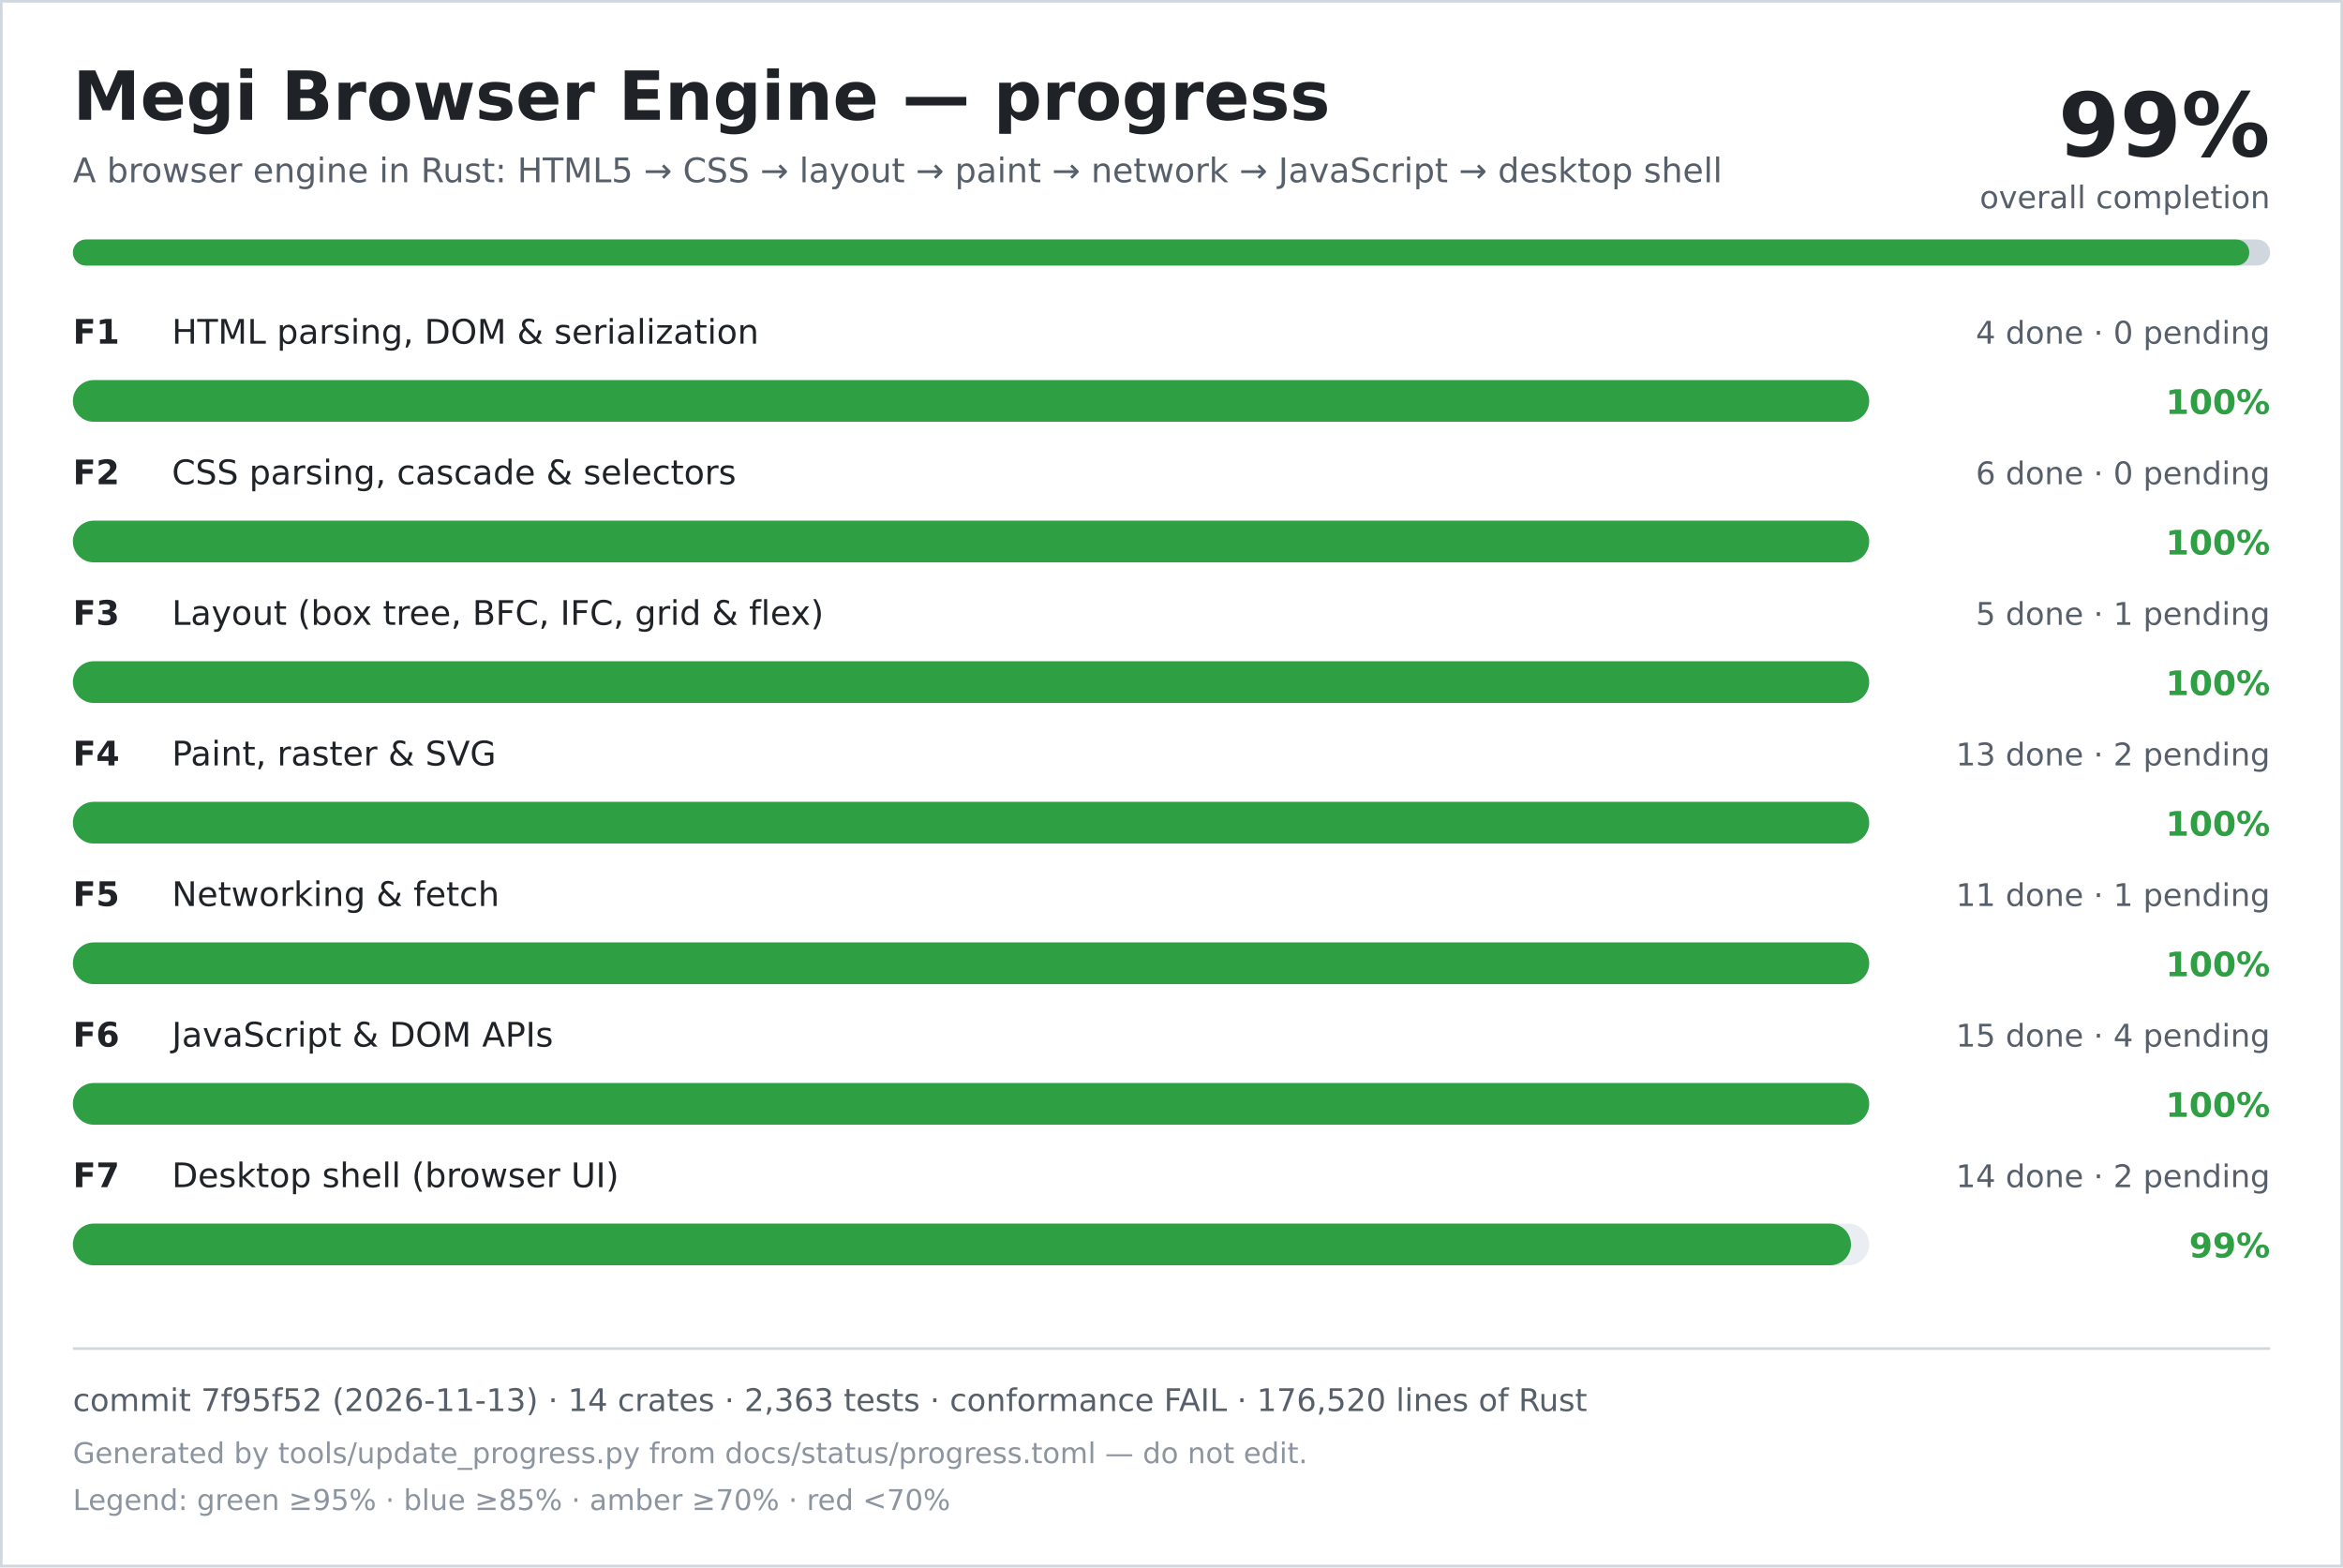
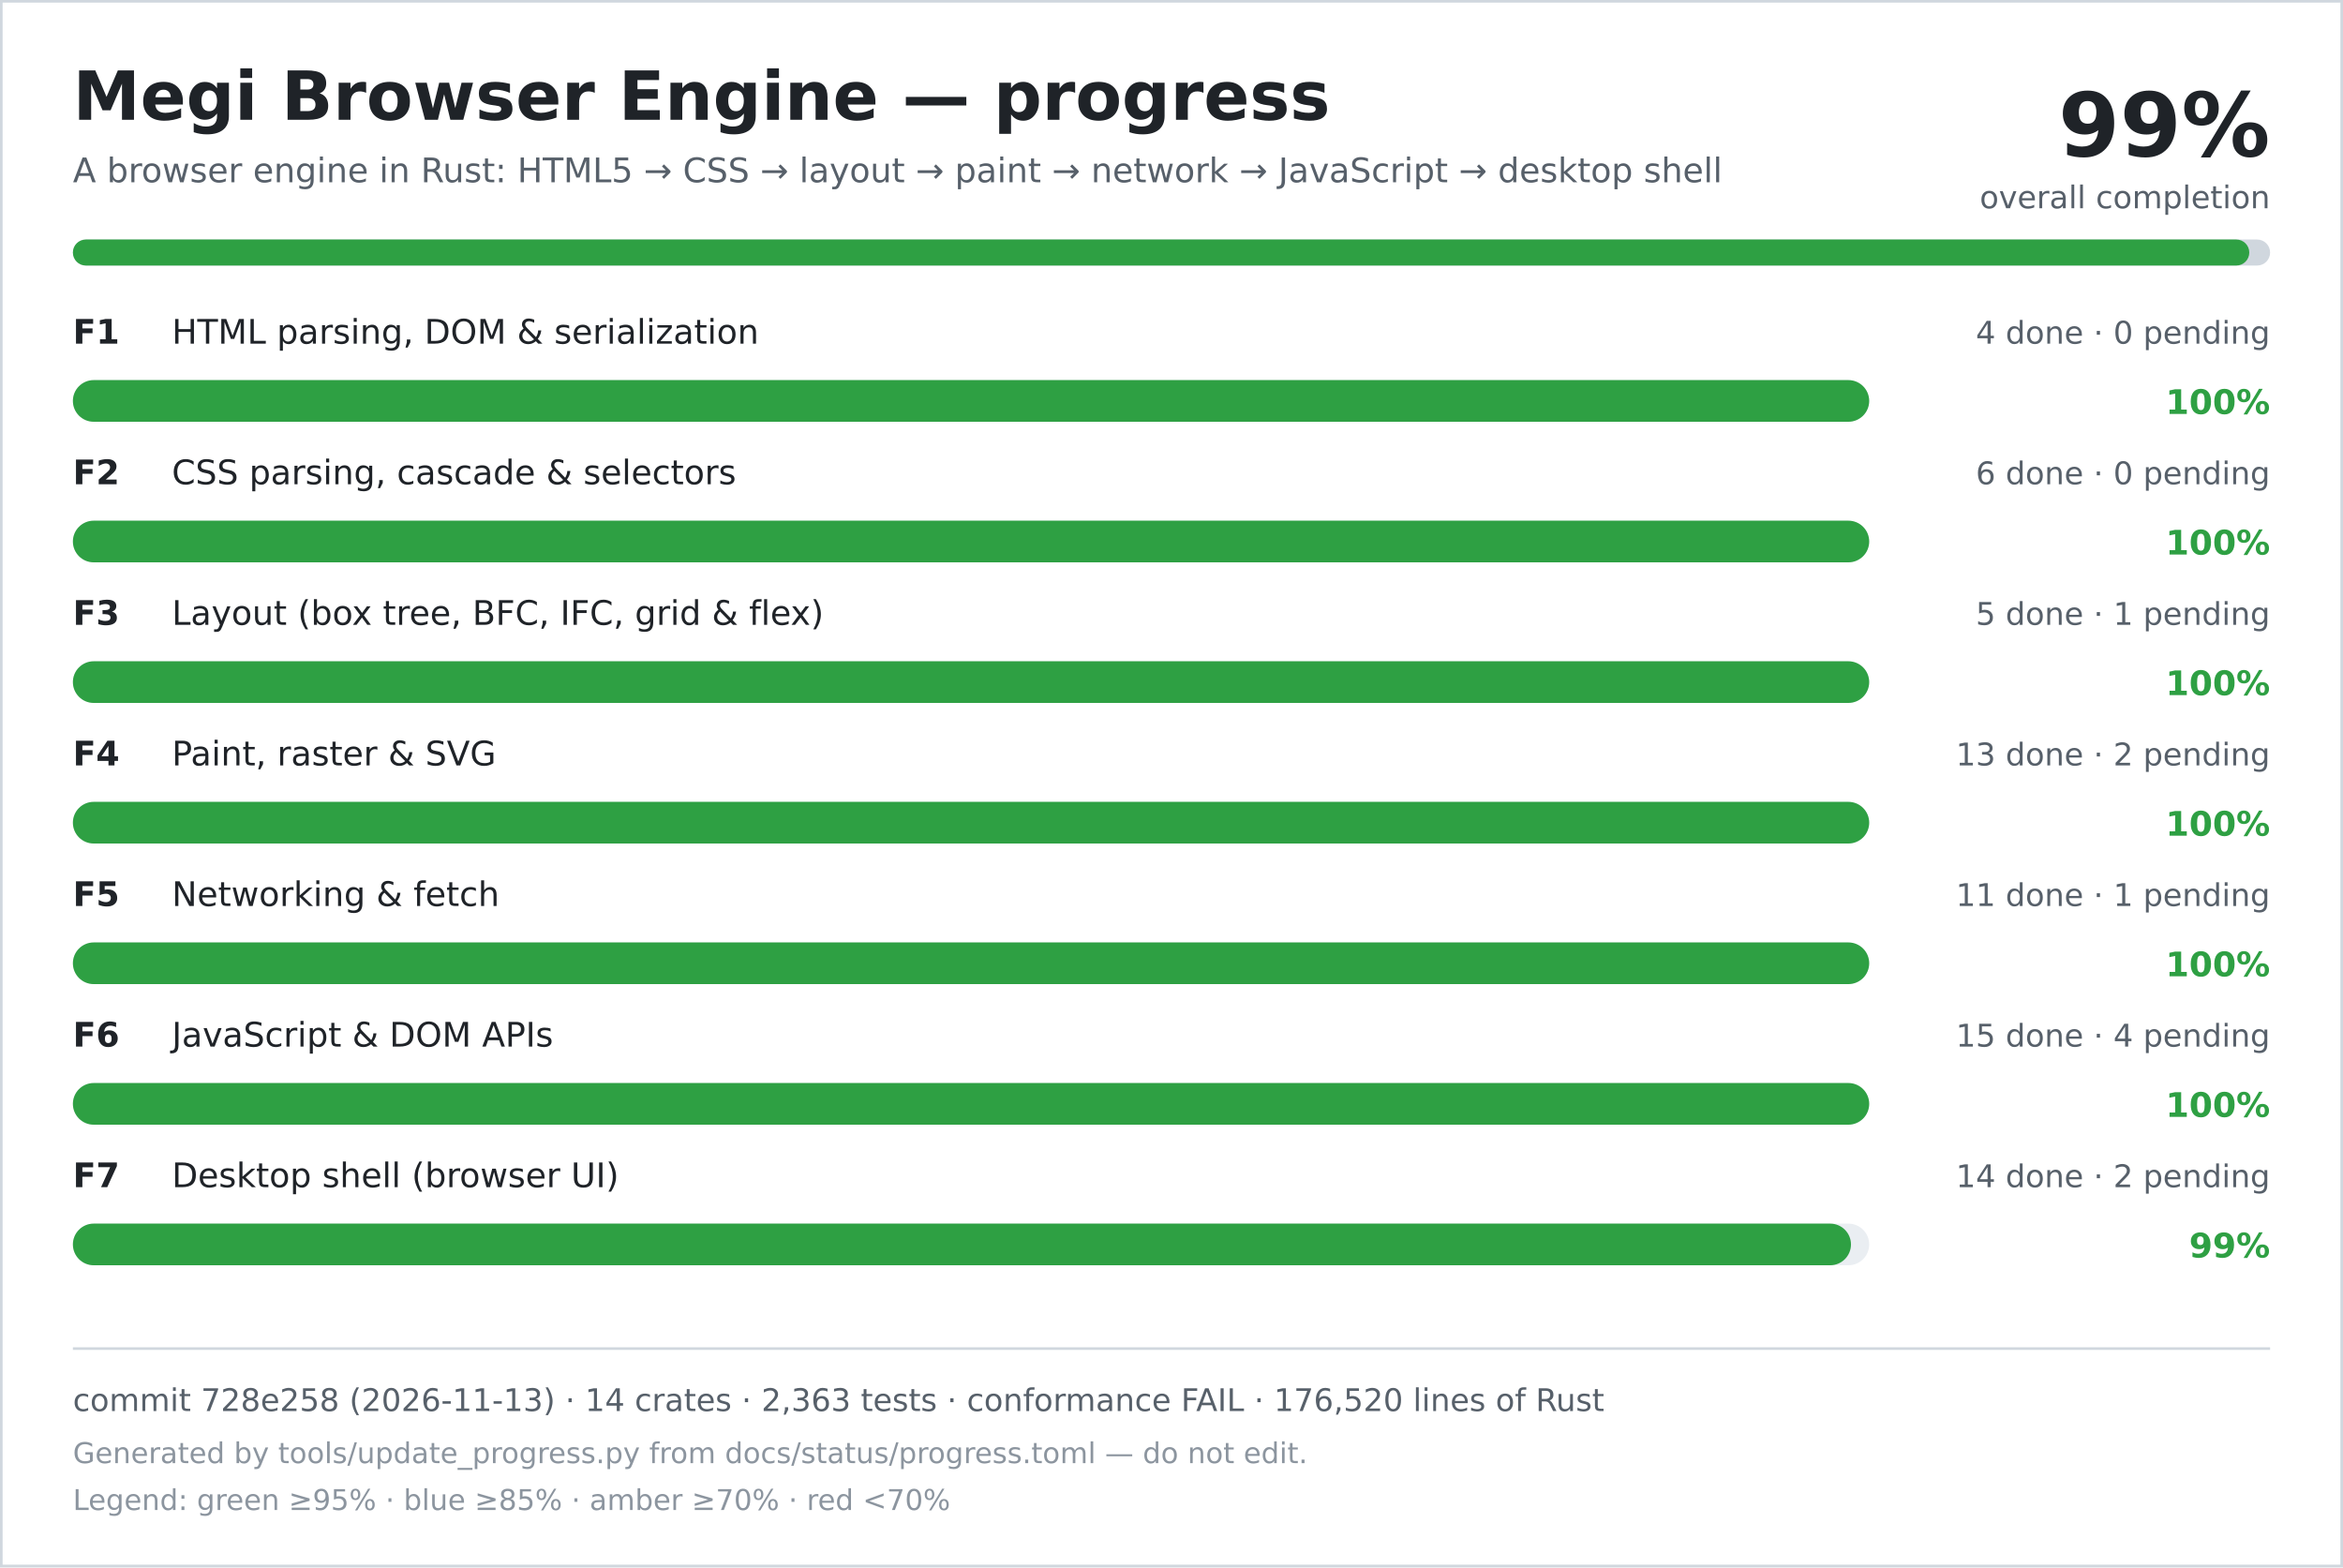
<svg xmlns="http://www.w3.org/2000/svg" width="900" height="602" viewBox="0 0 900 602" role="img" aria-labelledby="title desc">
  <rect width="900" height="602" fill="#ffffff" />
  <rect x="0.5" y="0.5" width="899" height="601" fill="none" stroke="#d0d7de" />
  <text x="28" y="46" font-family="DejaVu Sans, Verdana, sans-serif" font-size="26" font-weight="700" fill="#1f2328">Megi Browser Engine — progress</text>
  <text x="28" y="70" font-family="DejaVu Sans, Verdana, sans-serif" font-size="13" fill="#57606a">A browser engine in Rust: HTML5 → CSS → layout → paint → network → JavaScript → desktop shell</text>
  <text x="872" y="60" text-anchor="end" font-family="DejaVu Sans, Verdana, sans-serif" font-size="34" font-weight="700" fill="#1f2328">99%</text>
  <text x="872" y="80" text-anchor="end" font-family="DejaVu Sans, Verdana, sans-serif" font-size="12" fill="#57606a">overall completion</text>
  <rect x="28" y="92" width="844" height="10" rx="5" fill="#d0d7de" />
  <rect x="28" y="92" width="836" height="10" rx="5" fill="#2ea043" />
  <text x="28" y="132" font-family="DejaVu Sans, Verdana, sans-serif" font-size="13" font-weight="700" fill="#1f2328">F1</text>
  <text x="66" y="132" font-family="DejaVu Sans, Verdana, sans-serif" font-size="13" fill="#1f2328">HTML parsing, DOM &amp; serialization</text>
  <text x="872" y="132" text-anchor="end" font-family="DejaVu Sans, Verdana, sans-serif" font-size="12" fill="#57606a">4 done · 0 pending</text>
  <rect x="28" y="146" width="690" height="16" rx="8" fill="#eaeef2" />
  <rect x="28" y="146" width="690" height="16" rx="8" fill="#2ea043" />
  <text x="872" y="159" text-anchor="end" font-family="DejaVu Sans, Verdana, sans-serif" font-size="13" font-weight="700" fill="#2ea043">100%</text>
  <text x="28" y="186" font-family="DejaVu Sans, Verdana, sans-serif" font-size="13" font-weight="700" fill="#1f2328">F2</text>
  <text x="66" y="186" font-family="DejaVu Sans, Verdana, sans-serif" font-size="13" fill="#1f2328">CSS parsing, cascade &amp; selectors</text>
  <text x="872" y="186" text-anchor="end" font-family="DejaVu Sans, Verdana, sans-serif" font-size="12" fill="#57606a">6 done · 0 pending</text>
  <rect x="28" y="200" width="690" height="16" rx="8" fill="#eaeef2" />
  <rect x="28" y="200" width="690" height="16" rx="8" fill="#2ea043" />
  <text x="872" y="213" text-anchor="end" font-family="DejaVu Sans, Verdana, sans-serif" font-size="13" font-weight="700" fill="#2ea043">100%</text>
  <text x="28" y="240" font-family="DejaVu Sans, Verdana, sans-serif" font-size="13" font-weight="700" fill="#1f2328">F3</text>
  <text x="66" y="240" font-family="DejaVu Sans, Verdana, sans-serif" font-size="13" fill="#1f2328">Layout (box tree, BFC, IFC, grid &amp; flex)</text>
  <text x="872" y="240" text-anchor="end" font-family="DejaVu Sans, Verdana, sans-serif" font-size="12" fill="#57606a">5 done · 1 pending</text>
  <rect x="28" y="254" width="690" height="16" rx="8" fill="#eaeef2" />
  <rect x="28" y="254" width="690" height="16" rx="8" fill="#2ea043" />
  <text x="872" y="267" text-anchor="end" font-family="DejaVu Sans, Verdana, sans-serif" font-size="13" font-weight="700" fill="#2ea043">100%</text>
  <text x="28" y="294" font-family="DejaVu Sans, Verdana, sans-serif" font-size="13" font-weight="700" fill="#1f2328">F4</text>
  <text x="66" y="294" font-family="DejaVu Sans, Verdana, sans-serif" font-size="13" fill="#1f2328">Paint, raster &amp; SVG</text>
  <text x="872" y="294" text-anchor="end" font-family="DejaVu Sans, Verdana, sans-serif" font-size="12" fill="#57606a">13 done · 2 pending</text>
  <rect x="28" y="308" width="690" height="16" rx="8" fill="#eaeef2" />
  <rect x="28" y="308" width="690" height="16" rx="8" fill="#2ea043" />
  <text x="872" y="321" text-anchor="end" font-family="DejaVu Sans, Verdana, sans-serif" font-size="13" font-weight="700" fill="#2ea043">100%</text>
  <text x="28" y="348" font-family="DejaVu Sans, Verdana, sans-serif" font-size="13" font-weight="700" fill="#1f2328">F5</text>
  <text x="66" y="348" font-family="DejaVu Sans, Verdana, sans-serif" font-size="13" fill="#1f2328">Networking &amp; fetch</text>
  <text x="872" y="348" text-anchor="end" font-family="DejaVu Sans, Verdana, sans-serif" font-size="12" fill="#57606a">11 done · 1 pending</text>
  <rect x="28" y="362" width="690" height="16" rx="8" fill="#eaeef2" />
  <rect x="28" y="362" width="690" height="16" rx="8" fill="#2ea043" />
  <text x="872" y="375" text-anchor="end" font-family="DejaVu Sans, Verdana, sans-serif" font-size="13" font-weight="700" fill="#2ea043">100%</text>
  <text x="28" y="402" font-family="DejaVu Sans, Verdana, sans-serif" font-size="13" font-weight="700" fill="#1f2328">F6</text>
  <text x="66" y="402" font-family="DejaVu Sans, Verdana, sans-serif" font-size="13" fill="#1f2328">JavaScript &amp; DOM APIs</text>
  <text x="872" y="402" text-anchor="end" font-family="DejaVu Sans, Verdana, sans-serif" font-size="12" fill="#57606a">15 done · 4 pending</text>
  <rect x="28" y="416" width="690" height="16" rx="8" fill="#eaeef2" />
  <rect x="28" y="416" width="690" height="16" rx="8" fill="#2ea043" />
  <text x="872" y="429" text-anchor="end" font-family="DejaVu Sans, Verdana, sans-serif" font-size="13" font-weight="700" fill="#2ea043">100%</text>
  <text x="28" y="456" font-family="DejaVu Sans, Verdana, sans-serif" font-size="13" font-weight="700" fill="#1f2328">F7</text>
  <text x="66" y="456" font-family="DejaVu Sans, Verdana, sans-serif" font-size="13" fill="#1f2328">Desktop shell (browser UI)</text>
  <text x="872" y="456" text-anchor="end" font-family="DejaVu Sans, Verdana, sans-serif" font-size="12" fill="#57606a">14 done · 2 pending</text>
  <rect x="28" y="470" width="690" height="16" rx="8" fill="#eaeef2" />
  <rect x="28" y="470" width="683" height="16" rx="8" fill="#2ea043" />
  <text x="872" y="483" text-anchor="end" font-family="DejaVu Sans, Verdana, sans-serif" font-size="13" font-weight="700" fill="#2ea043">99%</text>
  <line x1="28" y1="518" x2="872" y2="518" stroke="#d0d7de" />
-   <text x="28" y="542" font-family="DejaVu Sans, Verdana, sans-serif" font-size="12" fill="#57606a">commit 7f95f52 (2026-11-13) · 14 crates · 2,363 tests · conformance FAIL · 176,520 lines of Rust</text>
+   <text x="28" y="542" font-family="DejaVu Sans, Verdana, sans-serif" font-size="12" fill="#57606a">commit 728e258 (2026-11-13) · 14 crates · 2,363 tests · conformance FAIL · 176,520 lines of Rust</text>
  <text x="28" y="562" font-family="DejaVu Sans, Verdana, sans-serif" font-size="11" fill="#8c959f">Generated by tools/update_progress.py from docs/status/progress.toml — do not edit.</text>
  <text x="28" y="580" font-family="DejaVu Sans, Verdana, sans-serif" font-size="11" fill="#8c959f">Legend: green ≥95% · blue ≥85% · amber ≥70% · red &lt;70%</text>
</svg>
